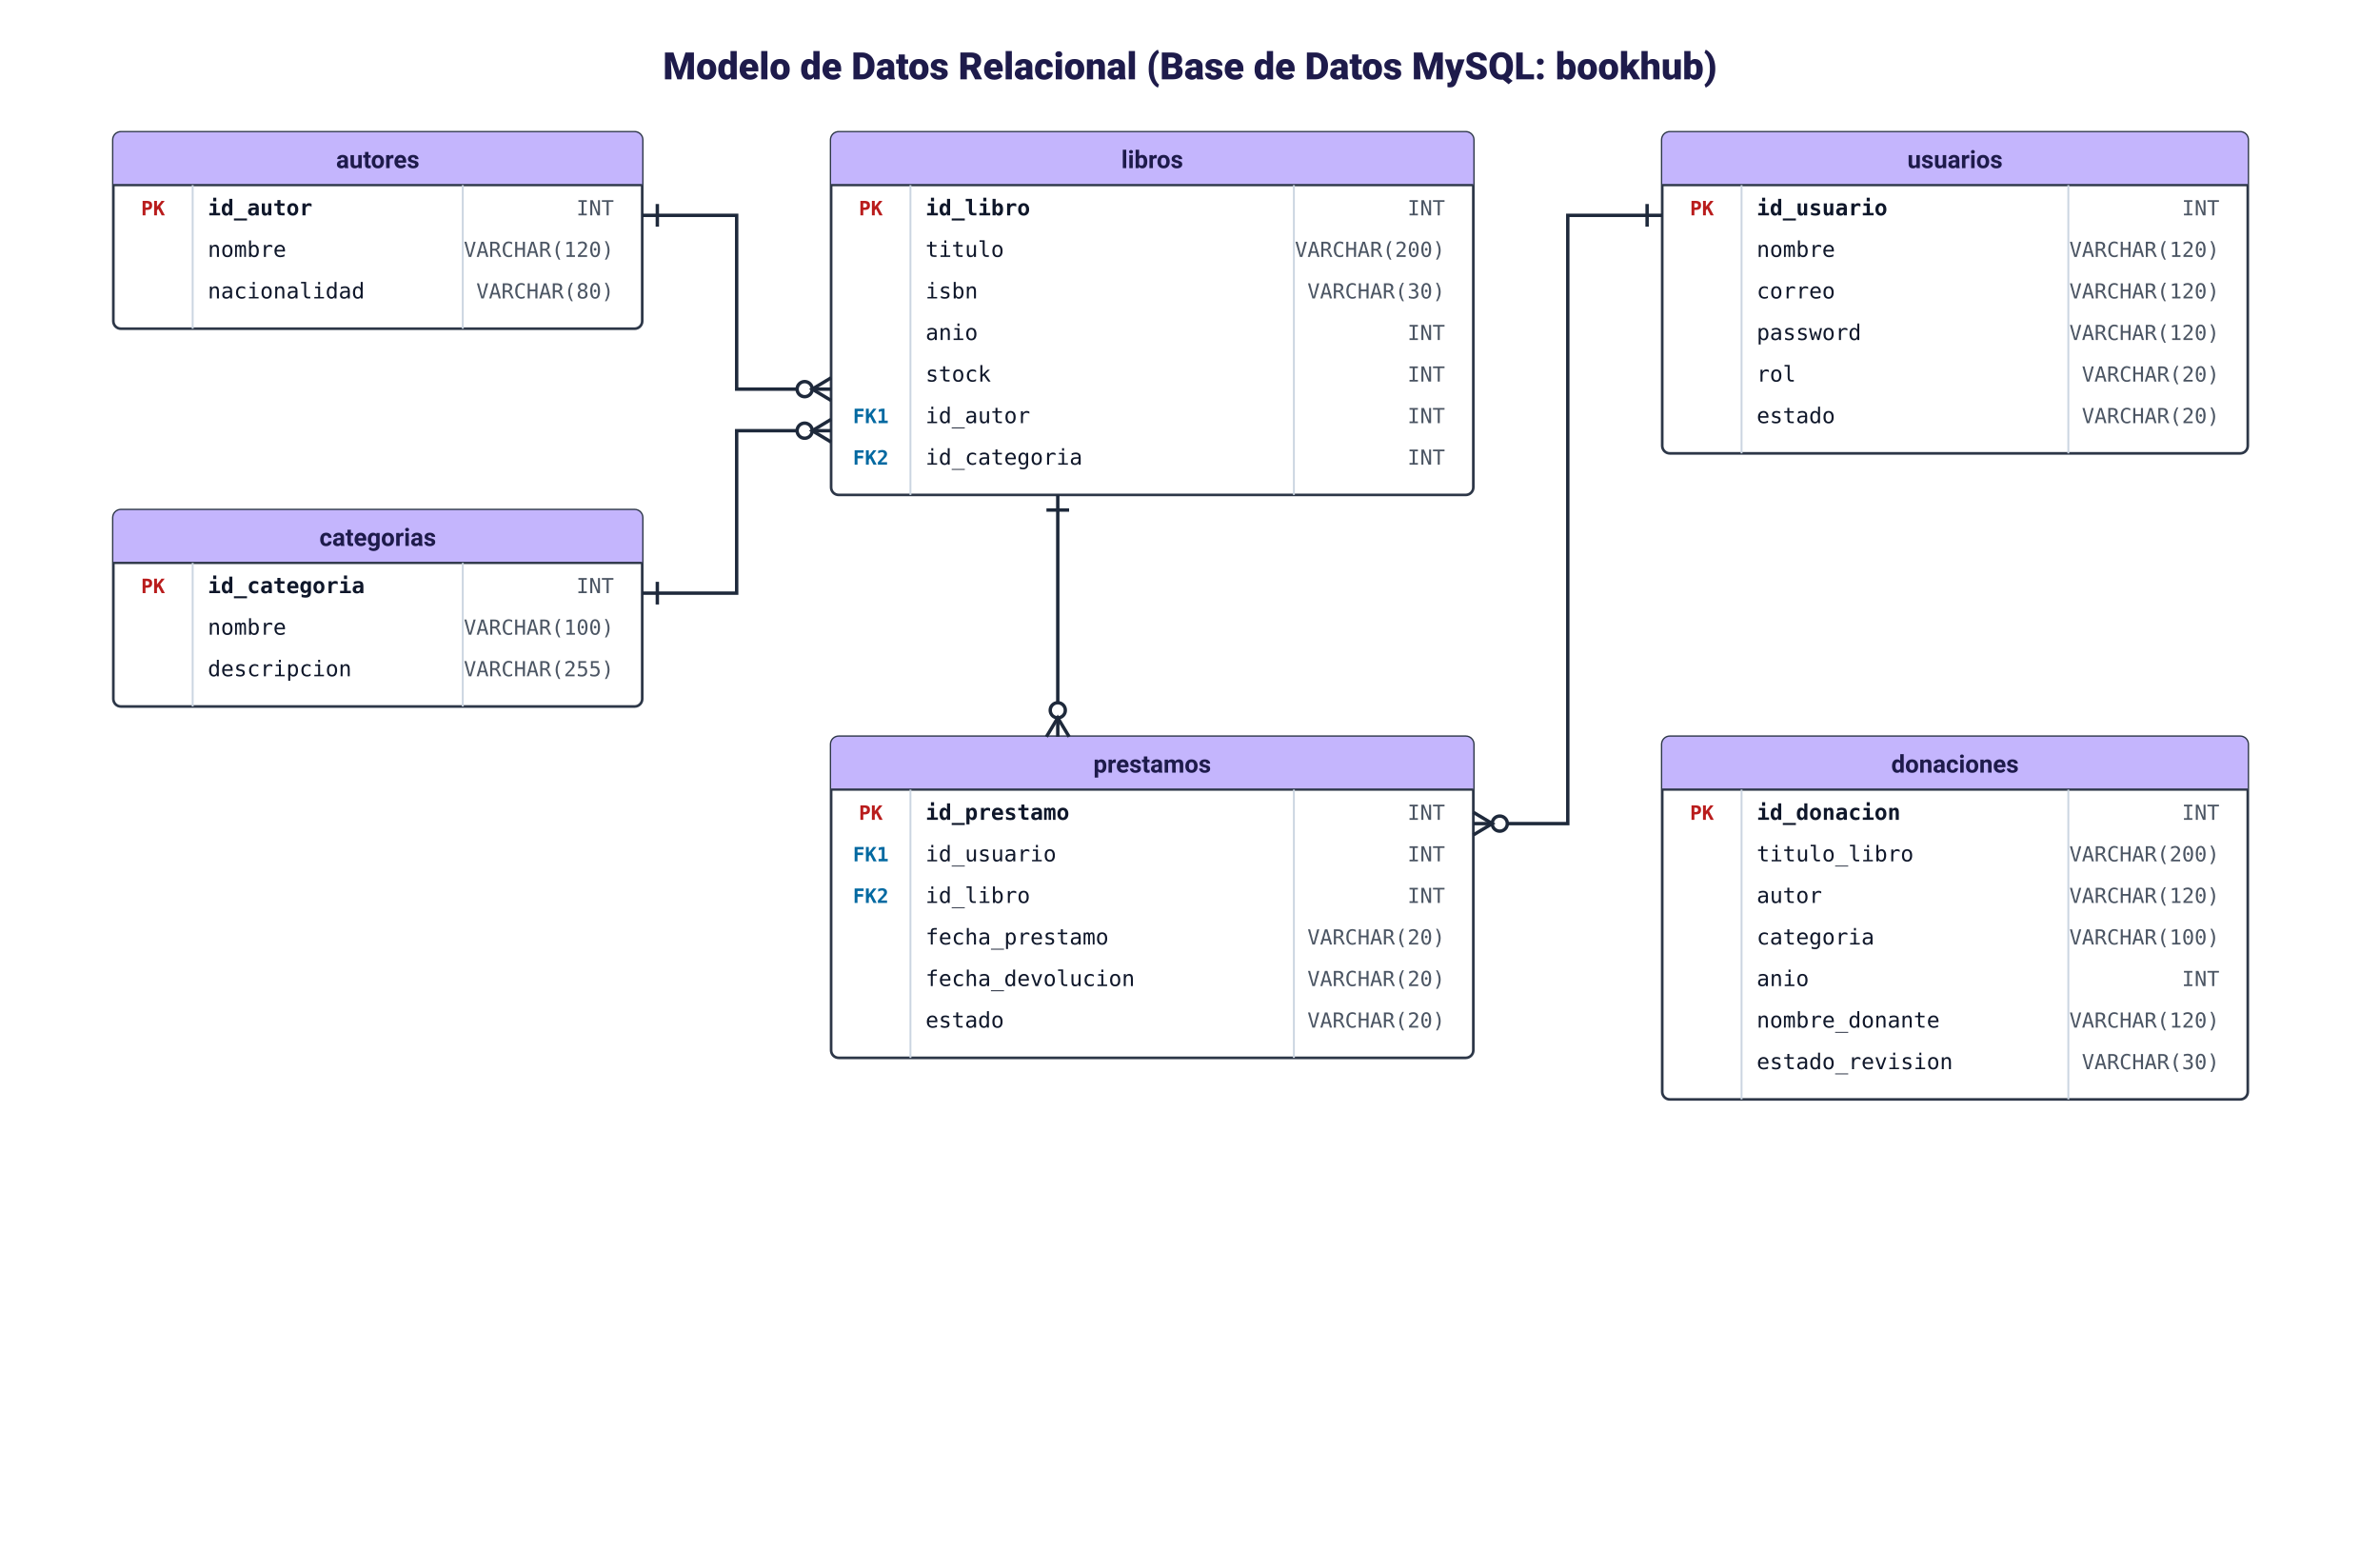
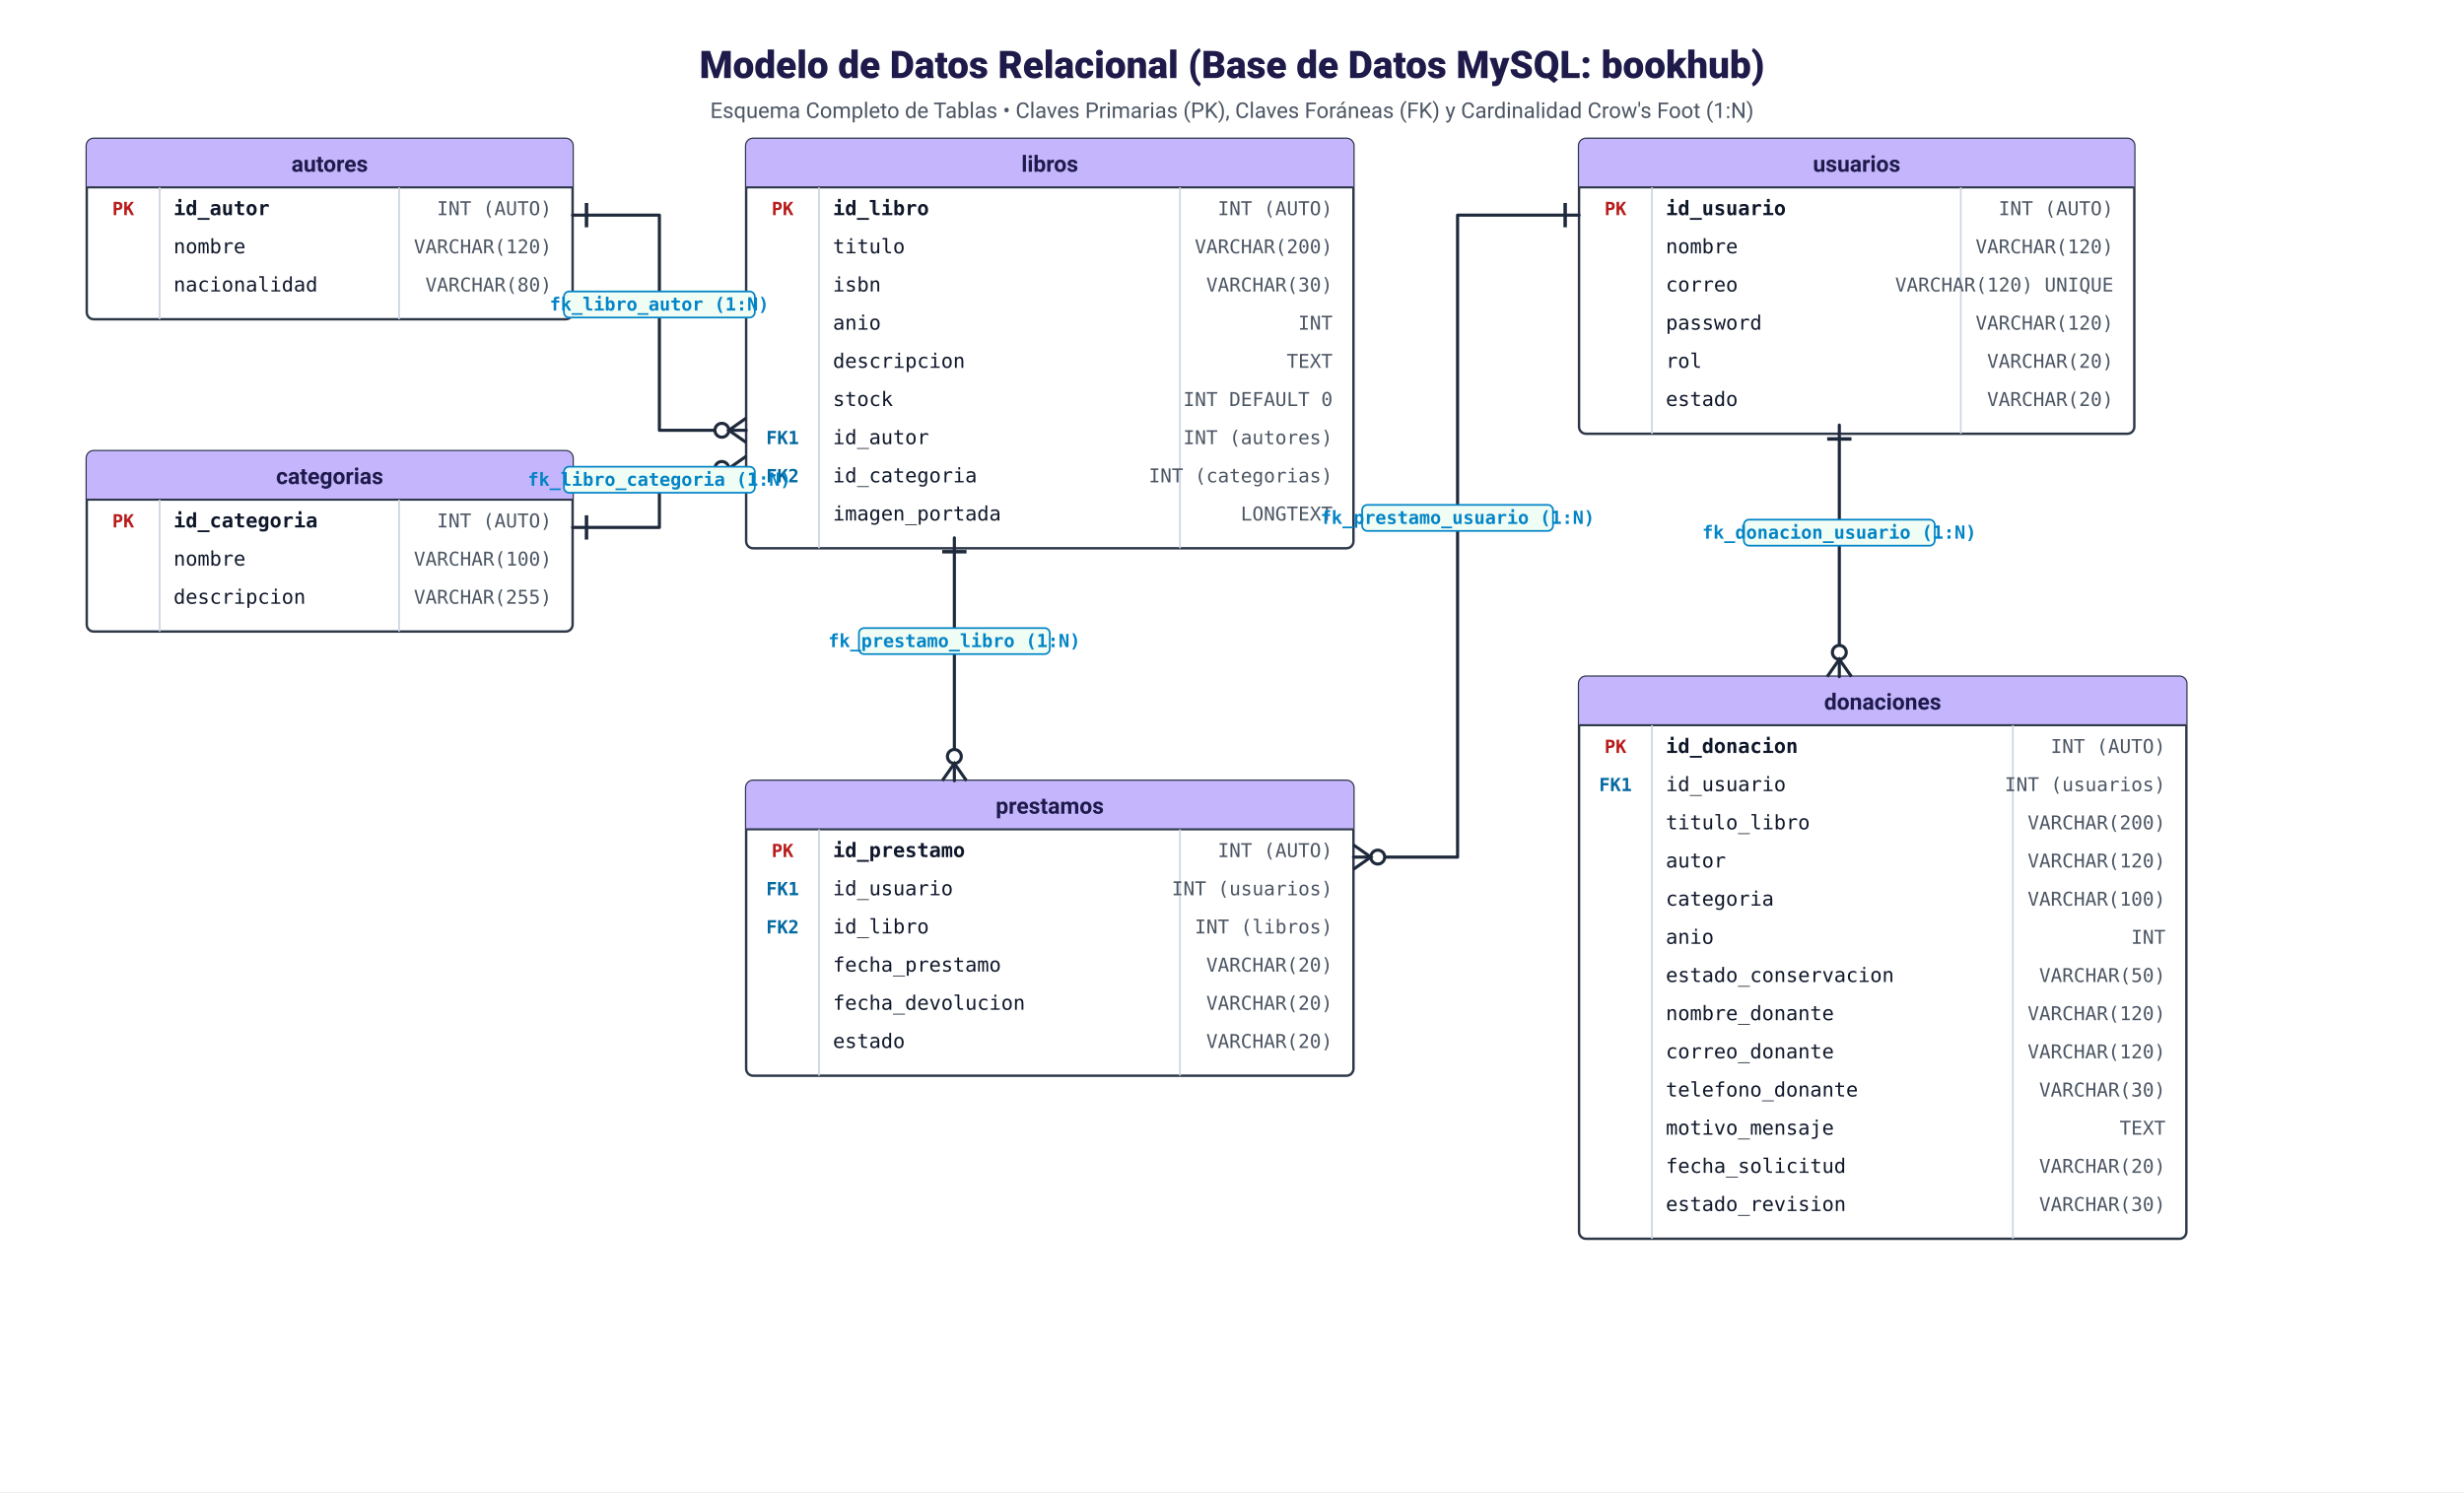
- <svg xmlns="http://www.w3.org/2000/svg" viewBox="0 0 1260 820" width="1260" height="820">
-   <rect width="1260" height="820" fill="#ffffff" />
-   <text x="630" y="42" fill="#1e1b4b" font-size="20" font-weight="800" font-family="'Segoe UI', Roboto, sans-serif" text-anchor="middle">Modelo de Datos Relacional (Base de Datos MySQL: bookhub)</text>
-   <g transform="translate(60, 70)">
+ <svg xmlns="http://www.w3.org/2000/svg" viewBox="0 0 1420 860" width="1420" height="860">
+   <rect width="1420" height="860" fill="#ffffff" />
+   <text x="710" y="45" fill="#1e1b4b" font-size="22" font-weight="800" font-family="'Segoe UI', Roboto, sans-serif" text-anchor="middle">Modelo de Datos Relacional (Base de Datos MySQL: bookhub)</text>
+   <text x="710" y="68" fill="#4b5563" font-size="12.5" font-family="'Segoe UI', Roboto, sans-serif" text-anchor="middle">Esquema Completo de Tablas • Claves Primarias (PK), Claves Foráneas (FK) y Cardinalidad Crow's Foot (1:N)</text>
+   <g transform="translate(50, 80)">
    <rect width="280" height="104" rx="4" fill="#ffffff" stroke="#2d3748" stroke-width="1.4" />
    <path d="M 0 4 C 0 1.8 1.8 0 4 0 L 276 0 C 278.2 0 280 1.8 280 4 L 280 28 L 0 28 Z" fill="#c4b5fd" />
    <text x="140" y="19" fill="#1e1b4b" font-size="13" font-weight="700" font-family="'Segoe UI', Roboto, sans-serif" text-anchor="middle">autores</text>
    <line x1="0" y1="28" x2="280" y2="28" stroke="#2d3748" stroke-width="1.2" />
    <line x1="42" y1="28" x2="42" y2="104" stroke="#cbd5e1" stroke-width="1" />
-     <line x1="185" y1="28" x2="185" y2="104" stroke="#cbd5e1" stroke-width="1" />
+     <line x1="180" y1="28" x2="180" y2="104" stroke="#cbd5e1" stroke-width="1" />
    <g transform="translate(0, 44)">
      <text x="21" y="0" fill="#b91c1c" font-size="10.5" font-weight="700" font-family="'Consolas', monospace" text-anchor="middle">PK</text>
      <text x="50" y="0" fill="#0f172a" font-size="11.5" font-weight="700" font-family="'Consolas', monospace">id_autor</text>
-       <text x="265" y="0" fill="#4b5563" font-size="11" font-family="'Consolas', monospace" text-anchor="end">INT</text>
+       <text x="268" y="0" fill="#4b5563" font-size="11" font-family="'Consolas', monospace" text-anchor="end">INT (AUTO)</text>
      <text x="21" y="22" fill="#4b5563" font-size="10.5" font-weight="700" font-family="'Consolas', monospace" text-anchor="middle" />
      <text x="50" y="22" fill="#0f172a" font-size="11.5" font-weight="500" font-family="'Consolas', monospace">nombre</text>
-       <text x="265" y="22" fill="#4b5563" font-size="11" font-family="'Consolas', monospace" text-anchor="end">VARCHAR(120)</text>
+       <text x="268" y="22" fill="#4b5563" font-size="11" font-family="'Consolas', monospace" text-anchor="end">VARCHAR(120)</text>
      <text x="21" y="44" fill="#4b5563" font-size="10.5" font-weight="700" font-family="'Consolas', monospace" text-anchor="middle" />
      <text x="50" y="44" fill="#0f172a" font-size="11.5" font-weight="500" font-family="'Consolas', monospace">nacionalidad</text>
-       <text x="265" y="44" fill="#4b5563" font-size="11" font-family="'Consolas', monospace" text-anchor="end">VARCHAR(80)</text>
-     </g>
-   </g>
-   <g transform="translate(440, 70)">
-     <rect width="340" height="192" rx="4" fill="#ffffff" stroke="#2d3748" stroke-width="1.4" />
-     <path d="M 0 4 C 0 1.8 1.8 0 4 0 L 336 0 C 338.2 0 340 1.8 340 4 L 340 28 L 0 28 Z" fill="#c4b5fd" />
-     <text x="170" y="19" fill="#1e1b4b" font-size="13" font-weight="700" font-family="'Segoe UI', Roboto, sans-serif" text-anchor="middle">libros</text>
-     <line x1="0" y1="28" x2="340" y2="28" stroke="#2d3748" stroke-width="1.2" />
-     <line x1="42" y1="28" x2="42" y2="192" stroke="#cbd5e1" stroke-width="1" />
-     <line x1="245" y1="28" x2="245" y2="192" stroke="#cbd5e1" stroke-width="1" />
-     <g transform="translate(0, 44)">
-       <text x="21" y="0" fill="#b91c1c" font-size="10.5" font-weight="700" font-family="'Consolas', monospace" text-anchor="middle">PK</text>
-       <text x="50" y="0" fill="#0f172a" font-size="11.5" font-weight="700" font-family="'Consolas', monospace">id_libro</text>
-       <text x="325" y="0" fill="#4b5563" font-size="11" font-family="'Consolas', monospace" text-anchor="end">INT</text>
-       <text x="21" y="22" fill="#4b5563" font-size="10.5" font-weight="700" font-family="'Consolas', monospace" text-anchor="middle" />
-       <text x="50" y="22" fill="#0f172a" font-size="11.5" font-weight="500" font-family="'Consolas', monospace">titulo</text>
-       <text x="325" y="22" fill="#4b5563" font-size="11" font-family="'Consolas', monospace" text-anchor="end">VARCHAR(200)</text>
-       <text x="21" y="44" fill="#4b5563" font-size="10.5" font-weight="700" font-family="'Consolas', monospace" text-anchor="middle" />
-       <text x="50" y="44" fill="#0f172a" font-size="11.5" font-weight="500" font-family="'Consolas', monospace">isbn</text>
-       <text x="325" y="44" fill="#4b5563" font-size="11" font-family="'Consolas', monospace" text-anchor="end">VARCHAR(30)</text>
-       <text x="21" y="66" fill="#4b5563" font-size="10.5" font-weight="700" font-family="'Consolas', monospace" text-anchor="middle" />
-       <text x="50" y="66" fill="#0f172a" font-size="11.5" font-weight="500" font-family="'Consolas', monospace">anio</text>
-       <text x="325" y="66" fill="#4b5563" font-size="11" font-family="'Consolas', monospace" text-anchor="end">INT</text>
-       <text x="21" y="88" fill="#4b5563" font-size="10.5" font-weight="700" font-family="'Consolas', monospace" text-anchor="middle" />
-       <text x="50" y="88" fill="#0f172a" font-size="11.5" font-weight="500" font-family="'Consolas', monospace">stock</text>
-       <text x="325" y="88" fill="#4b5563" font-size="11" font-family="'Consolas', monospace" text-anchor="end">INT</text>
-       <text x="21" y="110" fill="#0369a1" font-size="10.5" font-weight="700" font-family="'Consolas', monospace" text-anchor="middle">FK1</text>
-       <text x="50" y="110" fill="#0f172a" font-size="11.5" font-weight="500" font-family="'Consolas', monospace">id_autor</text>
-       <text x="325" y="110" fill="#4b5563" font-size="11" font-family="'Consolas', monospace" text-anchor="end">INT</text>
-       <text x="21" y="132" fill="#0369a1" font-size="10.5" font-weight="700" font-family="'Consolas', monospace" text-anchor="middle">FK2</text>
-       <text x="50" y="132" fill="#0f172a" font-size="11.5" font-weight="500" font-family="'Consolas', monospace">id_categoria</text>
-       <text x="325" y="132" fill="#4b5563" font-size="11" font-family="'Consolas', monospace" text-anchor="end">INT</text>
-     </g>
-   </g>
-   <g transform="translate(60, 270)">
+       <text x="268" y="44" fill="#4b5563" font-size="11" font-family="'Consolas', monospace" text-anchor="end">VARCHAR(80)</text>
+     </g>
+   </g>
+   <g transform="translate(50, 260)">
    <rect width="280" height="104" rx="4" fill="#ffffff" stroke="#2d3748" stroke-width="1.4" />
    <path d="M 0 4 C 0 1.8 1.8 0 4 0 L 276 0 C 278.2 0 280 1.8 280 4 L 280 28 L 0 28 Z" fill="#c4b5fd" />
    <text x="140" y="19" fill="#1e1b4b" font-size="13" font-weight="700" font-family="'Segoe UI', Roboto, sans-serif" text-anchor="middle">categorias</text>
    <line x1="0" y1="28" x2="280" y2="28" stroke="#2d3748" stroke-width="1.2" />
    <line x1="42" y1="28" x2="42" y2="104" stroke="#cbd5e1" stroke-width="1" />
-     <line x1="185" y1="28" x2="185" y2="104" stroke="#cbd5e1" stroke-width="1" />
+     <line x1="180" y1="28" x2="180" y2="104" stroke="#cbd5e1" stroke-width="1" />
    <g transform="translate(0, 44)">
      <text x="21" y="0" fill="#b91c1c" font-size="10.5" font-weight="700" font-family="'Consolas', monospace" text-anchor="middle">PK</text>
      <text x="50" y="0" fill="#0f172a" font-size="11.5" font-weight="700" font-family="'Consolas', monospace">id_categoria</text>
-       <text x="265" y="0" fill="#4b5563" font-size="11" font-family="'Consolas', monospace" text-anchor="end">INT</text>
+       <text x="268" y="0" fill="#4b5563" font-size="11" font-family="'Consolas', monospace" text-anchor="end">INT (AUTO)</text>
      <text x="21" y="22" fill="#4b5563" font-size="10.5" font-weight="700" font-family="'Consolas', monospace" text-anchor="middle" />
      <text x="50" y="22" fill="#0f172a" font-size="11.5" font-weight="500" font-family="'Consolas', monospace">nombre</text>
-       <text x="265" y="22" fill="#4b5563" font-size="11" font-family="'Consolas', monospace" text-anchor="end">VARCHAR(100)</text>
+       <text x="268" y="22" fill="#4b5563" font-size="11" font-family="'Consolas', monospace" text-anchor="end">VARCHAR(100)</text>
      <text x="21" y="44" fill="#4b5563" font-size="10.5" font-weight="700" font-family="'Consolas', monospace" text-anchor="middle" />
      <text x="50" y="44" fill="#0f172a" font-size="11.5" font-weight="500" font-family="'Consolas', monospace">descripcion</text>
-       <text x="265" y="44" fill="#4b5563" font-size="11" font-family="'Consolas', monospace" text-anchor="end">VARCHAR(255)</text>
-     </g>
-   </g>
-   <g transform="translate(440, 390)">
-     <rect width="340" height="170" rx="4" fill="#ffffff" stroke="#2d3748" stroke-width="1.4" />
-     <path d="M 0 4 C 0 1.8 1.8 0 4 0 L 336 0 C 338.2 0 340 1.8 340 4 L 340 28 L 0 28 Z" fill="#c4b5fd" />
-     <text x="170" y="19" fill="#1e1b4b" font-size="13" font-weight="700" font-family="'Segoe UI', Roboto, sans-serif" text-anchor="middle">prestamos</text>
-     <line x1="0" y1="28" x2="340" y2="28" stroke="#2d3748" stroke-width="1.2" />
+       <text x="268" y="44" fill="#4b5563" font-size="11" font-family="'Consolas', monospace" text-anchor="end">VARCHAR(255)</text>
+     </g>
+   </g>
+   <g transform="translate(430, 80)">
+     <rect width="350" height="236" rx="4" fill="#ffffff" stroke="#2d3748" stroke-width="1.4" />
+     <path d="M 0 4 C 0 1.8 1.8 0 4 0 L 346 0 C 348.2 0 350 1.8 350 4 L 350 28 L 0 28 Z" fill="#c4b5fd" />
+     <text x="175" y="19" fill="#1e1b4b" font-size="13" font-weight="700" font-family="'Segoe UI', Roboto, sans-serif" text-anchor="middle">libros</text>
+     <line x1="0" y1="28" x2="350" y2="28" stroke="#2d3748" stroke-width="1.2" />
+     <line x1="42" y1="28" x2="42" y2="236" stroke="#cbd5e1" stroke-width="1" />
+     <line x1="250" y1="28" x2="250" y2="236" stroke="#cbd5e1" stroke-width="1" />
+     <g transform="translate(0, 44)">
+       <text x="21" y="0" fill="#b91c1c" font-size="10.5" font-weight="700" font-family="'Consolas', monospace" text-anchor="middle">PK</text>
+       <text x="50" y="0" fill="#0f172a" font-size="11.5" font-weight="700" font-family="'Consolas', monospace">id_libro</text>
+       <text x="338" y="0" fill="#4b5563" font-size="11" font-family="'Consolas', monospace" text-anchor="end">INT (AUTO)</text>
+       <text x="21" y="22" fill="#4b5563" font-size="10.5" font-weight="700" font-family="'Consolas', monospace" text-anchor="middle" />
+       <text x="50" y="22" fill="#0f172a" font-size="11.5" font-weight="500" font-family="'Consolas', monospace">titulo</text>
+       <text x="338" y="22" fill="#4b5563" font-size="11" font-family="'Consolas', monospace" text-anchor="end">VARCHAR(200)</text>
+       <text x="21" y="44" fill="#4b5563" font-size="10.5" font-weight="700" font-family="'Consolas', monospace" text-anchor="middle" />
+       <text x="50" y="44" fill="#0f172a" font-size="11.5" font-weight="500" font-family="'Consolas', monospace">isbn</text>
+       <text x="338" y="44" fill="#4b5563" font-size="11" font-family="'Consolas', monospace" text-anchor="end">VARCHAR(30)</text>
+       <text x="21" y="66" fill="#4b5563" font-size="10.5" font-weight="700" font-family="'Consolas', monospace" text-anchor="middle" />
+       <text x="50" y="66" fill="#0f172a" font-size="11.5" font-weight="500" font-family="'Consolas', monospace">anio</text>
+       <text x="338" y="66" fill="#4b5563" font-size="11" font-family="'Consolas', monospace" text-anchor="end">INT</text>
+       <text x="21" y="88" fill="#4b5563" font-size="10.5" font-weight="700" font-family="'Consolas', monospace" text-anchor="middle" />
+       <text x="50" y="88" fill="#0f172a" font-size="11.5" font-weight="500" font-family="'Consolas', monospace">descripcion</text>
+       <text x="338" y="88" fill="#4b5563" font-size="11" font-family="'Consolas', monospace" text-anchor="end">TEXT</text>
+       <text x="21" y="110" fill="#4b5563" font-size="10.5" font-weight="700" font-family="'Consolas', monospace" text-anchor="middle" />
+       <text x="50" y="110" fill="#0f172a" font-size="11.5" font-weight="500" font-family="'Consolas', monospace">stock</text>
+       <text x="338" y="110" fill="#4b5563" font-size="11" font-family="'Consolas', monospace" text-anchor="end">INT DEFAULT 0</text>
+       <text x="21" y="132" fill="#0369a1" font-size="10.5" font-weight="700" font-family="'Consolas', monospace" text-anchor="middle">FK1</text>
+       <text x="50" y="132" fill="#0f172a" font-size="11.5" font-weight="500" font-family="'Consolas', monospace">id_autor</text>
+       <text x="338" y="132" fill="#4b5563" font-size="11" font-family="'Consolas', monospace" text-anchor="end">INT (autores)</text>
+       <text x="21" y="154" fill="#0369a1" font-size="10.5" font-weight="700" font-family="'Consolas', monospace" text-anchor="middle">FK2</text>
+       <text x="50" y="154" fill="#0f172a" font-size="11.5" font-weight="500" font-family="'Consolas', monospace">id_categoria</text>
+       <text x="338" y="154" fill="#4b5563" font-size="11" font-family="'Consolas', monospace" text-anchor="end">INT (categorias)</text>
+       <text x="21" y="176" fill="#4b5563" font-size="10.5" font-weight="700" font-family="'Consolas', monospace" text-anchor="middle" />
+       <text x="50" y="176" fill="#0f172a" font-size="11.5" font-weight="500" font-family="'Consolas', monospace">imagen_portada</text>
+       <text x="338" y="176" fill="#4b5563" font-size="11" font-family="'Consolas', monospace" text-anchor="end">LONGTEXT</text>
+     </g>
+   </g>
+   <g transform="translate(430, 450)">
+     <rect width="350" height="170" rx="4" fill="#ffffff" stroke="#2d3748" stroke-width="1.4" />
+     <path d="M 0 4 C 0 1.8 1.8 0 4 0 L 346 0 C 348.2 0 350 1.8 350 4 L 350 28 L 0 28 Z" fill="#c4b5fd" />
+     <text x="175" y="19" fill="#1e1b4b" font-size="13" font-weight="700" font-family="'Segoe UI', Roboto, sans-serif" text-anchor="middle">prestamos</text>
+     <line x1="0" y1="28" x2="350" y2="28" stroke="#2d3748" stroke-width="1.2" />
    <line x1="42" y1="28" x2="42" y2="170" stroke="#cbd5e1" stroke-width="1" />
-     <line x1="245" y1="28" x2="245" y2="170" stroke="#cbd5e1" stroke-width="1" />
+     <line x1="250" y1="28" x2="250" y2="170" stroke="#cbd5e1" stroke-width="1" />
    <g transform="translate(0, 44)">
      <text x="21" y="0" fill="#b91c1c" font-size="10.5" font-weight="700" font-family="'Consolas', monospace" text-anchor="middle">PK</text>
      <text x="50" y="0" fill="#0f172a" font-size="11.5" font-weight="700" font-family="'Consolas', monospace">id_prestamo</text>
-       <text x="325" y="0" fill="#4b5563" font-size="11" font-family="'Consolas', monospace" text-anchor="end">INT</text>
+       <text x="338" y="0" fill="#4b5563" font-size="11" font-family="'Consolas', monospace" text-anchor="end">INT (AUTO)</text>
      <text x="21" y="22" fill="#0369a1" font-size="10.5" font-weight="700" font-family="'Consolas', monospace" text-anchor="middle">FK1</text>
      <text x="50" y="22" fill="#0f172a" font-size="11.5" font-weight="500" font-family="'Consolas', monospace">id_usuario</text>
-       <text x="325" y="22" fill="#4b5563" font-size="11" font-family="'Consolas', monospace" text-anchor="end">INT</text>
+       <text x="338" y="22" fill="#4b5563" font-size="11" font-family="'Consolas', monospace" text-anchor="end">INT (usuarios)</text>
      <text x="21" y="44" fill="#0369a1" font-size="10.5" font-weight="700" font-family="'Consolas', monospace" text-anchor="middle">FK2</text>
      <text x="50" y="44" fill="#0f172a" font-size="11.5" font-weight="500" font-family="'Consolas', monospace">id_libro</text>
-       <text x="325" y="44" fill="#4b5563" font-size="11" font-family="'Consolas', monospace" text-anchor="end">INT</text>
+       <text x="338" y="44" fill="#4b5563" font-size="11" font-family="'Consolas', monospace" text-anchor="end">INT (libros)</text>
      <text x="21" y="66" fill="#4b5563" font-size="10.5" font-weight="700" font-family="'Consolas', monospace" text-anchor="middle" />
      <text x="50" y="66" fill="#0f172a" font-size="11.5" font-weight="500" font-family="'Consolas', monospace">fecha_prestamo</text>
-       <text x="325" y="66" fill="#4b5563" font-size="11" font-family="'Consolas', monospace" text-anchor="end">VARCHAR(20)</text>
+       <text x="338" y="66" fill="#4b5563" font-size="11" font-family="'Consolas', monospace" text-anchor="end">VARCHAR(20)</text>
      <text x="21" y="88" fill="#4b5563" font-size="10.5" font-weight="700" font-family="'Consolas', monospace" text-anchor="middle" />
      <text x="50" y="88" fill="#0f172a" font-size="11.5" font-weight="500" font-family="'Consolas', monospace">fecha_devolucion</text>
-       <text x="325" y="88" fill="#4b5563" font-size="11" font-family="'Consolas', monospace" text-anchor="end">VARCHAR(20)</text>
+       <text x="338" y="88" fill="#4b5563" font-size="11" font-family="'Consolas', monospace" text-anchor="end">VARCHAR(20)</text>
      <text x="21" y="110" fill="#4b5563" font-size="10.5" font-weight="700" font-family="'Consolas', monospace" text-anchor="middle" />
      <text x="50" y="110" fill="#0f172a" font-size="11.5" font-weight="500" font-family="'Consolas', monospace">estado</text>
-       <text x="325" y="110" fill="#4b5563" font-size="11" font-family="'Consolas', monospace" text-anchor="end">VARCHAR(20)</text>
-     </g>
-   </g>
-   <g transform="translate(880, 70)">
-     <rect width="310" height="170" rx="4" fill="#ffffff" stroke="#2d3748" stroke-width="1.4" />
-     <path d="M 0 4 C 0 1.8 1.8 0 4 0 L 306 0 C 308.2 0 310 1.8 310 4 L 310 28 L 0 28 Z" fill="#c4b5fd" />
-     <text x="155" y="19" fill="#1e1b4b" font-size="13" font-weight="700" font-family="'Segoe UI', Roboto, sans-serif" text-anchor="middle">usuarios</text>
-     <line x1="0" y1="28" x2="310" y2="28" stroke="#2d3748" stroke-width="1.2" />
+       <text x="338" y="110" fill="#4b5563" font-size="11" font-family="'Consolas', monospace" text-anchor="end">VARCHAR(20)</text>
+     </g>
+   </g>
+   <g transform="translate(910, 80)">
+     <rect width="320" height="170" rx="4" fill="#ffffff" stroke="#2d3748" stroke-width="1.4" />
+     <path d="M 0 4 C 0 1.8 1.8 0 4 0 L 316 0 C 318.2 0 320 1.8 320 4 L 320 28 L 0 28 Z" fill="#c4b5fd" />
+     <text x="160" y="19" fill="#1e1b4b" font-size="13" font-weight="700" font-family="'Segoe UI', Roboto, sans-serif" text-anchor="middle">usuarios</text>
+     <line x1="0" y1="28" x2="320" y2="28" stroke="#2d3748" stroke-width="1.2" />
    <line x1="42" y1="28" x2="42" y2="170" stroke="#cbd5e1" stroke-width="1" />
-     <line x1="215" y1="28" x2="215" y2="170" stroke="#cbd5e1" stroke-width="1" />
+     <line x1="220" y1="28" x2="220" y2="170" stroke="#cbd5e1" stroke-width="1" />
    <g transform="translate(0, 44)">
      <text x="21" y="0" fill="#b91c1c" font-size="10.5" font-weight="700" font-family="'Consolas', monospace" text-anchor="middle">PK</text>
      <text x="50" y="0" fill="#0f172a" font-size="11.5" font-weight="700" font-family="'Consolas', monospace">id_usuario</text>
-       <text x="295" y="0" fill="#4b5563" font-size="11" font-family="'Consolas', monospace" text-anchor="end">INT</text>
+       <text x="308" y="0" fill="#4b5563" font-size="11" font-family="'Consolas', monospace" text-anchor="end">INT (AUTO)</text>
      <text x="21" y="22" fill="#4b5563" font-size="10.5" font-weight="700" font-family="'Consolas', monospace" text-anchor="middle" />
      <text x="50" y="22" fill="#0f172a" font-size="11.5" font-weight="500" font-family="'Consolas', monospace">nombre</text>
-       <text x="295" y="22" fill="#4b5563" font-size="11" font-family="'Consolas', monospace" text-anchor="end">VARCHAR(120)</text>
+       <text x="308" y="22" fill="#4b5563" font-size="11" font-family="'Consolas', monospace" text-anchor="end">VARCHAR(120)</text>
      <text x="21" y="44" fill="#4b5563" font-size="10.5" font-weight="700" font-family="'Consolas', monospace" text-anchor="middle" />
      <text x="50" y="44" fill="#0f172a" font-size="11.5" font-weight="500" font-family="'Consolas', monospace">correo</text>
-       <text x="295" y="44" fill="#4b5563" font-size="11" font-family="'Consolas', monospace" text-anchor="end">VARCHAR(120)</text>
+       <text x="308" y="44" fill="#4b5563" font-size="11" font-family="'Consolas', monospace" text-anchor="end">VARCHAR(120) UNIQUE</text>
      <text x="21" y="66" fill="#4b5563" font-size="10.5" font-weight="700" font-family="'Consolas', monospace" text-anchor="middle" />
      <text x="50" y="66" fill="#0f172a" font-size="11.5" font-weight="500" font-family="'Consolas', monospace">password</text>
-       <text x="295" y="66" fill="#4b5563" font-size="11" font-family="'Consolas', monospace" text-anchor="end">VARCHAR(120)</text>
+       <text x="308" y="66" fill="#4b5563" font-size="11" font-family="'Consolas', monospace" text-anchor="end">VARCHAR(120)</text>
      <text x="21" y="88" fill="#4b5563" font-size="10.5" font-weight="700" font-family="'Consolas', monospace" text-anchor="middle" />
      <text x="50" y="88" fill="#0f172a" font-size="11.5" font-weight="500" font-family="'Consolas', monospace">rol</text>
-       <text x="295" y="88" fill="#4b5563" font-size="11" font-family="'Consolas', monospace" text-anchor="end">VARCHAR(20)</text>
+       <text x="308" y="88" fill="#4b5563" font-size="11" font-family="'Consolas', monospace" text-anchor="end">VARCHAR(20)</text>
      <text x="21" y="110" fill="#4b5563" font-size="10.5" font-weight="700" font-family="'Consolas', monospace" text-anchor="middle" />
      <text x="50" y="110" fill="#0f172a" font-size="11.5" font-weight="500" font-family="'Consolas', monospace">estado</text>
-       <text x="295" y="110" fill="#4b5563" font-size="11" font-family="'Consolas', monospace" text-anchor="end">VARCHAR(20)</text>
-     </g>
-   </g>
-   <g transform="translate(880, 390)">
-     <rect width="310" height="192" rx="4" fill="#ffffff" stroke="#2d3748" stroke-width="1.4" />
-     <path d="M 0 4 C 0 1.8 1.8 0 4 0 L 306 0 C 308.2 0 310 1.8 310 4 L 310 28 L 0 28 Z" fill="#c4b5fd" />
-     <text x="155" y="19" fill="#1e1b4b" font-size="13" font-weight="700" font-family="'Segoe UI', Roboto, sans-serif" text-anchor="middle">donaciones</text>
-     <line x1="0" y1="28" x2="310" y2="28" stroke="#2d3748" stroke-width="1.2" />
-     <line x1="42" y1="28" x2="42" y2="192" stroke="#cbd5e1" stroke-width="1" />
-     <line x1="215" y1="28" x2="215" y2="192" stroke="#cbd5e1" stroke-width="1" />
+       <text x="308" y="110" fill="#4b5563" font-size="11" font-family="'Consolas', monospace" text-anchor="end">VARCHAR(20)</text>
+     </g>
+   </g>
+   <g transform="translate(910, 390)">
+     <rect width="350" height="324" rx="4" fill="#ffffff" stroke="#2d3748" stroke-width="1.4" />
+     <path d="M 0 4 C 0 1.8 1.8 0 4 0 L 346 0 C 348.2 0 350 1.8 350 4 L 350 28 L 0 28 Z" fill="#c4b5fd" />
+     <text x="175" y="19" fill="#1e1b4b" font-size="13" font-weight="700" font-family="'Segoe UI', Roboto, sans-serif" text-anchor="middle">donaciones</text>
+     <line x1="0" y1="28" x2="350" y2="28" stroke="#2d3748" stroke-width="1.2" />
+     <line x1="42" y1="28" x2="42" y2="324" stroke="#cbd5e1" stroke-width="1" />
+     <line x1="250" y1="28" x2="250" y2="324" stroke="#cbd5e1" stroke-width="1" />
    <g transform="translate(0, 44)">
      <text x="21" y="0" fill="#b91c1c" font-size="10.5" font-weight="700" font-family="'Consolas', monospace" text-anchor="middle">PK</text>
      <text x="50" y="0" fill="#0f172a" font-size="11.5" font-weight="700" font-family="'Consolas', monospace">id_donacion</text>
-       <text x="295" y="0" fill="#4b5563" font-size="11" font-family="'Consolas', monospace" text-anchor="end">INT</text>
-       <text x="21" y="22" fill="#4b5563" font-size="10.5" font-weight="700" font-family="'Consolas', monospace" text-anchor="middle" />
-       <text x="50" y="22" fill="#0f172a" font-size="11.5" font-weight="500" font-family="'Consolas', monospace">titulo_libro</text>
-       <text x="295" y="22" fill="#4b5563" font-size="11" font-family="'Consolas', monospace" text-anchor="end">VARCHAR(200)</text>
-       <text x="21" y="44" fill="#4b5563" font-size="10.5" font-weight="700" font-family="'Consolas', monospace" text-anchor="middle" />
-       <text x="50" y="44" fill="#0f172a" font-size="11.5" font-weight="500" font-family="'Consolas', monospace">autor</text>
-       <text x="295" y="44" fill="#4b5563" font-size="11" font-family="'Consolas', monospace" text-anchor="end">VARCHAR(120)</text>
-       <text x="21" y="66" fill="#4b5563" font-size="10.5" font-weight="700" font-family="'Consolas', monospace" text-anchor="middle" />
-       <text x="50" y="66" fill="#0f172a" font-size="11.5" font-weight="500" font-family="'Consolas', monospace">categoria</text>
-       <text x="295" y="66" fill="#4b5563" font-size="11" font-family="'Consolas', monospace" text-anchor="end">VARCHAR(100)</text>
-       <text x="21" y="88" fill="#4b5563" font-size="10.5" font-weight="700" font-family="'Consolas', monospace" text-anchor="middle" />
-       <text x="50" y="88" fill="#0f172a" font-size="11.5" font-weight="500" font-family="'Consolas', monospace">anio</text>
-       <text x="295" y="88" fill="#4b5563" font-size="11" font-family="'Consolas', monospace" text-anchor="end">INT</text>
-       <text x="21" y="110" fill="#4b5563" font-size="10.5" font-weight="700" font-family="'Consolas', monospace" text-anchor="middle" />
-       <text x="50" y="110" fill="#0f172a" font-size="11.5" font-weight="500" font-family="'Consolas', monospace">nombre_donante</text>
-       <text x="295" y="110" fill="#4b5563" font-size="11" font-family="'Consolas', monospace" text-anchor="end">VARCHAR(120)</text>
+       <text x="338" y="0" fill="#4b5563" font-size="11" font-family="'Consolas', monospace" text-anchor="end">INT (AUTO)</text>
+       <text x="21" y="22" fill="#0369a1" font-size="10.5" font-weight="700" font-family="'Consolas', monospace" text-anchor="middle">FK1</text>
+       <text x="50" y="22" fill="#0f172a" font-size="11.5" font-weight="500" font-family="'Consolas', monospace">id_usuario</text>
+       <text x="338" y="22" fill="#4b5563" font-size="11" font-family="'Consolas', monospace" text-anchor="end">INT (usuarios)</text>
+       <text x="21" y="44" fill="#4b5563" font-size="10.5" font-weight="700" font-family="'Consolas', monospace" text-anchor="middle" />
+       <text x="50" y="44" fill="#0f172a" font-size="11.5" font-weight="500" font-family="'Consolas', monospace">titulo_libro</text>
+       <text x="338" y="44" fill="#4b5563" font-size="11" font-family="'Consolas', monospace" text-anchor="end">VARCHAR(200)</text>
+       <text x="21" y="66" fill="#4b5563" font-size="10.5" font-weight="700" font-family="'Consolas', monospace" text-anchor="middle" />
+       <text x="50" y="66" fill="#0f172a" font-size="11.5" font-weight="500" font-family="'Consolas', monospace">autor</text>
+       <text x="338" y="66" fill="#4b5563" font-size="11" font-family="'Consolas', monospace" text-anchor="end">VARCHAR(120)</text>
+       <text x="21" y="88" fill="#4b5563" font-size="10.5" font-weight="700" font-family="'Consolas', monospace" text-anchor="middle" />
+       <text x="50" y="88" fill="#0f172a" font-size="11.5" font-weight="500" font-family="'Consolas', monospace">categoria</text>
+       <text x="338" y="88" fill="#4b5563" font-size="11" font-family="'Consolas', monospace" text-anchor="end">VARCHAR(100)</text>
+       <text x="21" y="110" fill="#4b5563" font-size="10.5" font-weight="700" font-family="'Consolas', monospace" text-anchor="middle" />
+       <text x="50" y="110" fill="#0f172a" font-size="11.5" font-weight="500" font-family="'Consolas', monospace">anio</text>
+       <text x="338" y="110" fill="#4b5563" font-size="11" font-family="'Consolas', monospace" text-anchor="end">INT</text>
      <text x="21" y="132" fill="#4b5563" font-size="10.5" font-weight="700" font-family="'Consolas', monospace" text-anchor="middle" />
-       <text x="50" y="132" fill="#0f172a" font-size="11.5" font-weight="500" font-family="'Consolas', monospace">estado_revision</text>
-       <text x="295" y="132" fill="#4b5563" font-size="11" font-family="'Consolas', monospace" text-anchor="end">VARCHAR(30)</text>
-     </g>
-   </g>
-   <path d="M 340 114 L 390 114 L 390 206 L 440 206" fill="none" stroke="#1e293b" stroke-width="1.8" />
-   <line x1="348" y1="108" x2="348" y2="120" stroke="#1e293b" stroke-width="1.8" />
-   <circle cx="426" cy="206" r="4" fill="#ffffff" stroke="#1e293b" stroke-width="1.8" />
-   <path d="M 440 200 L 430 206 L 440 212" fill="none" stroke="#1e293b" stroke-width="1.8" />
-   <path d="M 340 314 L 390 314 L 390 228 L 440 228" fill="none" stroke="#1e293b" stroke-width="1.8" />
-   <line x1="348" y1="308" x2="348" y2="320" stroke="#1e293b" stroke-width="1.8" />
-   <circle cx="426" cy="228" r="4" fill="#ffffff" stroke="#1e293b" stroke-width="1.8" />
-   <path d="M 440 222 L 430 228 L 440 234" fill="none" stroke="#1e293b" stroke-width="1.8" />
-   <line x1="560" y1="262" x2="560" y2="390" stroke="#1e293b" stroke-width="1.8" />
-   <line x1="554" y1="270" x2="566" y2="270" stroke="#1e293b" stroke-width="1.8" />
-   <circle cx="560" cy="376" r="4" fill="#ffffff" stroke="#1e293b" stroke-width="1.8" />
-   <path d="M 554 390 L 560 380 L 566 390" fill="none" stroke="#1e293b" stroke-width="1.8" />
-   <path d="M 880 114 L 830 114 L 830 436 L 780 436" fill="none" stroke="#1e293b" stroke-width="1.8" />
-   <line x1="872" y1="108" x2="872" y2="120" stroke="#1e293b" stroke-width="1.8" />
-   <circle cx="794" cy="436" r="4" fill="#ffffff" stroke="#1e293b" stroke-width="1.8" />
-   <path d="M 780 430 L 790 436 L 780 442" fill="none" stroke="#1e293b" stroke-width="1.8" />
+       <text x="50" y="132" fill="#0f172a" font-size="11.5" font-weight="500" font-family="'Consolas', monospace">estado_conservacion</text>
+       <text x="338" y="132" fill="#4b5563" font-size="11" font-family="'Consolas', monospace" text-anchor="end">VARCHAR(50)</text>
+       <text x="21" y="154" fill="#4b5563" font-size="10.5" font-weight="700" font-family="'Consolas', monospace" text-anchor="middle" />
+       <text x="50" y="154" fill="#0f172a" font-size="11.5" font-weight="500" font-family="'Consolas', monospace">nombre_donante</text>
+       <text x="338" y="154" fill="#4b5563" font-size="11" font-family="'Consolas', monospace" text-anchor="end">VARCHAR(120)</text>
+       <text x="21" y="176" fill="#4b5563" font-size="10.5" font-weight="700" font-family="'Consolas', monospace" text-anchor="middle" />
+       <text x="50" y="176" fill="#0f172a" font-size="11.5" font-weight="500" font-family="'Consolas', monospace">correo_donante</text>
+       <text x="338" y="176" fill="#4b5563" font-size="11" font-family="'Consolas', monospace" text-anchor="end">VARCHAR(120)</text>
+       <text x="21" y="198" fill="#4b5563" font-size="10.5" font-weight="700" font-family="'Consolas', monospace" text-anchor="middle" />
+       <text x="50" y="198" fill="#0f172a" font-size="11.5" font-weight="500" font-family="'Consolas', monospace">telefono_donante</text>
+       <text x="338" y="198" fill="#4b5563" font-size="11" font-family="'Consolas', monospace" text-anchor="end">VARCHAR(30)</text>
+       <text x="21" y="220" fill="#4b5563" font-size="10.5" font-weight="700" font-family="'Consolas', monospace" text-anchor="middle" />
+       <text x="50" y="220" fill="#0f172a" font-size="11.5" font-weight="500" font-family="'Consolas', monospace">motivo_mensaje</text>
+       <text x="338" y="220" fill="#4b5563" font-size="11" font-family="'Consolas', monospace" text-anchor="end">TEXT</text>
+       <text x="21" y="242" fill="#4b5563" font-size="10.5" font-weight="700" font-family="'Consolas', monospace" text-anchor="middle" />
+       <text x="50" y="242" fill="#0f172a" font-size="11.5" font-weight="500" font-family="'Consolas', monospace">fecha_solicitud</text>
+       <text x="338" y="242" fill="#4b5563" font-size="11" font-family="'Consolas', monospace" text-anchor="end">VARCHAR(20)</text>
+       <text x="21" y="264" fill="#4b5563" font-size="10.5" font-weight="700" font-family="'Consolas', monospace" text-anchor="middle" />
+       <text x="50" y="264" fill="#0f172a" font-size="11.5" font-weight="500" font-family="'Consolas', monospace">estado_revision</text>
+       <text x="338" y="264" fill="#4b5563" font-size="11" font-family="'Consolas', monospace" text-anchor="end">VARCHAR(30)</text>
+     </g>
+   </g>
+   <path d="M 330 124 L 380 124 L 380 248 L 430 248" fill="none" stroke="#1e293b" stroke-width="1.8" stroke-linejoin="round" stroke-linecap="round" />
+   <line x1="338" y1="117" x2="338" y2="131" stroke="#1e293b" stroke-width="2" />
+   <circle cx="416" cy="248" r="4" fill="#ffffff" stroke="#1e293b" stroke-width="1.8" />
+   <path d="M 430 241 L 420 248 L 430 255" fill="none" stroke="#1e293b" stroke-width="1.8" />
+   <rect x="325" y="168" width="110" height="15" rx="3" fill="#f0fdf4" stroke="#0284c7" stroke-width="1" />
+   <text x="380" y="179" fill="#0284c7" font-size="10.5" font-weight="700" font-family="'Consolas', monospace" text-anchor="middle">fk_libro_autor (1:N)</text>
+   <path d="M 330 304 L 380 304 L 380 270 L 430 270" fill="none" stroke="#1e293b" stroke-width="1.8" stroke-linejoin="round" stroke-linecap="round" />
+   <line x1="338" y1="297" x2="338" y2="311" stroke="#1e293b" stroke-width="2" />
+   <circle cx="416" cy="270" r="4" fill="#ffffff" stroke="#1e293b" stroke-width="1.8" />
+   <path d="M 430 263 L 420 270 L 430 277" fill="none" stroke="#1e293b" stroke-width="1.8" />
+   <rect x="325" y="269" width="110" height="15" rx="3" fill="#f0fdf4" stroke="#0284c7" stroke-width="1" />
+   <text x="380" y="280" fill="#0284c7" font-size="10.5" font-weight="700" font-family="'Consolas', monospace" text-anchor="middle">fk_libro_categoria (1:N)</text>
+   <path d="M 550 310 L 550 450" fill="none" stroke="#1e293b" stroke-width="1.8" stroke-linejoin="round" stroke-linecap="round" />
+   <line x1="543" y1="318" x2="557" y2="318" stroke="#1e293b" stroke-width="2" />
+   <circle cx="550" cy="436" r="4" fill="#ffffff" stroke="#1e293b" stroke-width="1.8" />
+   <path d="M 543 450 L 550 440 L 557 450" fill="none" stroke="#1e293b" stroke-width="1.8" />
+   <rect x="495" y="362" width="110" height="15" rx="3" fill="#f0fdf4" stroke="#0284c7" stroke-width="1" />
+   <text x="550" y="373" fill="#0284c7" font-size="10.5" font-weight="700" font-family="'Consolas', monospace" text-anchor="middle">fk_prestamo_libro (1:N)</text>
+   <path d="M 910 124 L 840 124 L 840 494 L 780 494" fill="none" stroke="#1e293b" stroke-width="1.8" stroke-linejoin="round" stroke-linecap="round" />
+   <line x1="902" y1="117" x2="902" y2="131" stroke="#1e293b" stroke-width="2" />
+   <circle cx="794" cy="494" r="4" fill="#ffffff" stroke="#1e293b" stroke-width="1.8" />
+   <path d="M 780 487 L 790 494 L 780 501" fill="none" stroke="#1e293b" stroke-width="1.8" />
+   <rect x="785" y="291" width="110" height="15" rx="3" fill="#f0fdf4" stroke="#0284c7" stroke-width="1" />
+   <text x="840" y="302" fill="#0284c7" font-size="10.5" font-weight="700" font-family="'Consolas', monospace" text-anchor="middle">fk_prestamo_usuario (1:N)</text>
+   <path d="M 1060 245 L 1060 390" fill="none" stroke="#1e293b" stroke-width="1.8" stroke-linejoin="round" stroke-linecap="round" />
+   <line x1="1053" y1="253" x2="1067" y2="253" stroke="#1e293b" stroke-width="2" />
+   <circle cx="1060" cy="376" r="4" fill="#ffffff" stroke="#1e293b" stroke-width="1.8" />
+   <path d="M 1053 390 L 1060 380 L 1067 390" fill="none" stroke="#1e293b" stroke-width="1.8" />
+   <rect x="1005" y="299.5" width="110" height="15" rx="3" fill="#f0fdf4" stroke="#0284c7" stroke-width="1" />
+   <text x="1060" y="310.5" fill="#0284c7" font-size="10.5" font-weight="700" font-family="'Consolas', monospace" text-anchor="middle">fk_donacion_usuario (1:N)</text>
</svg>
